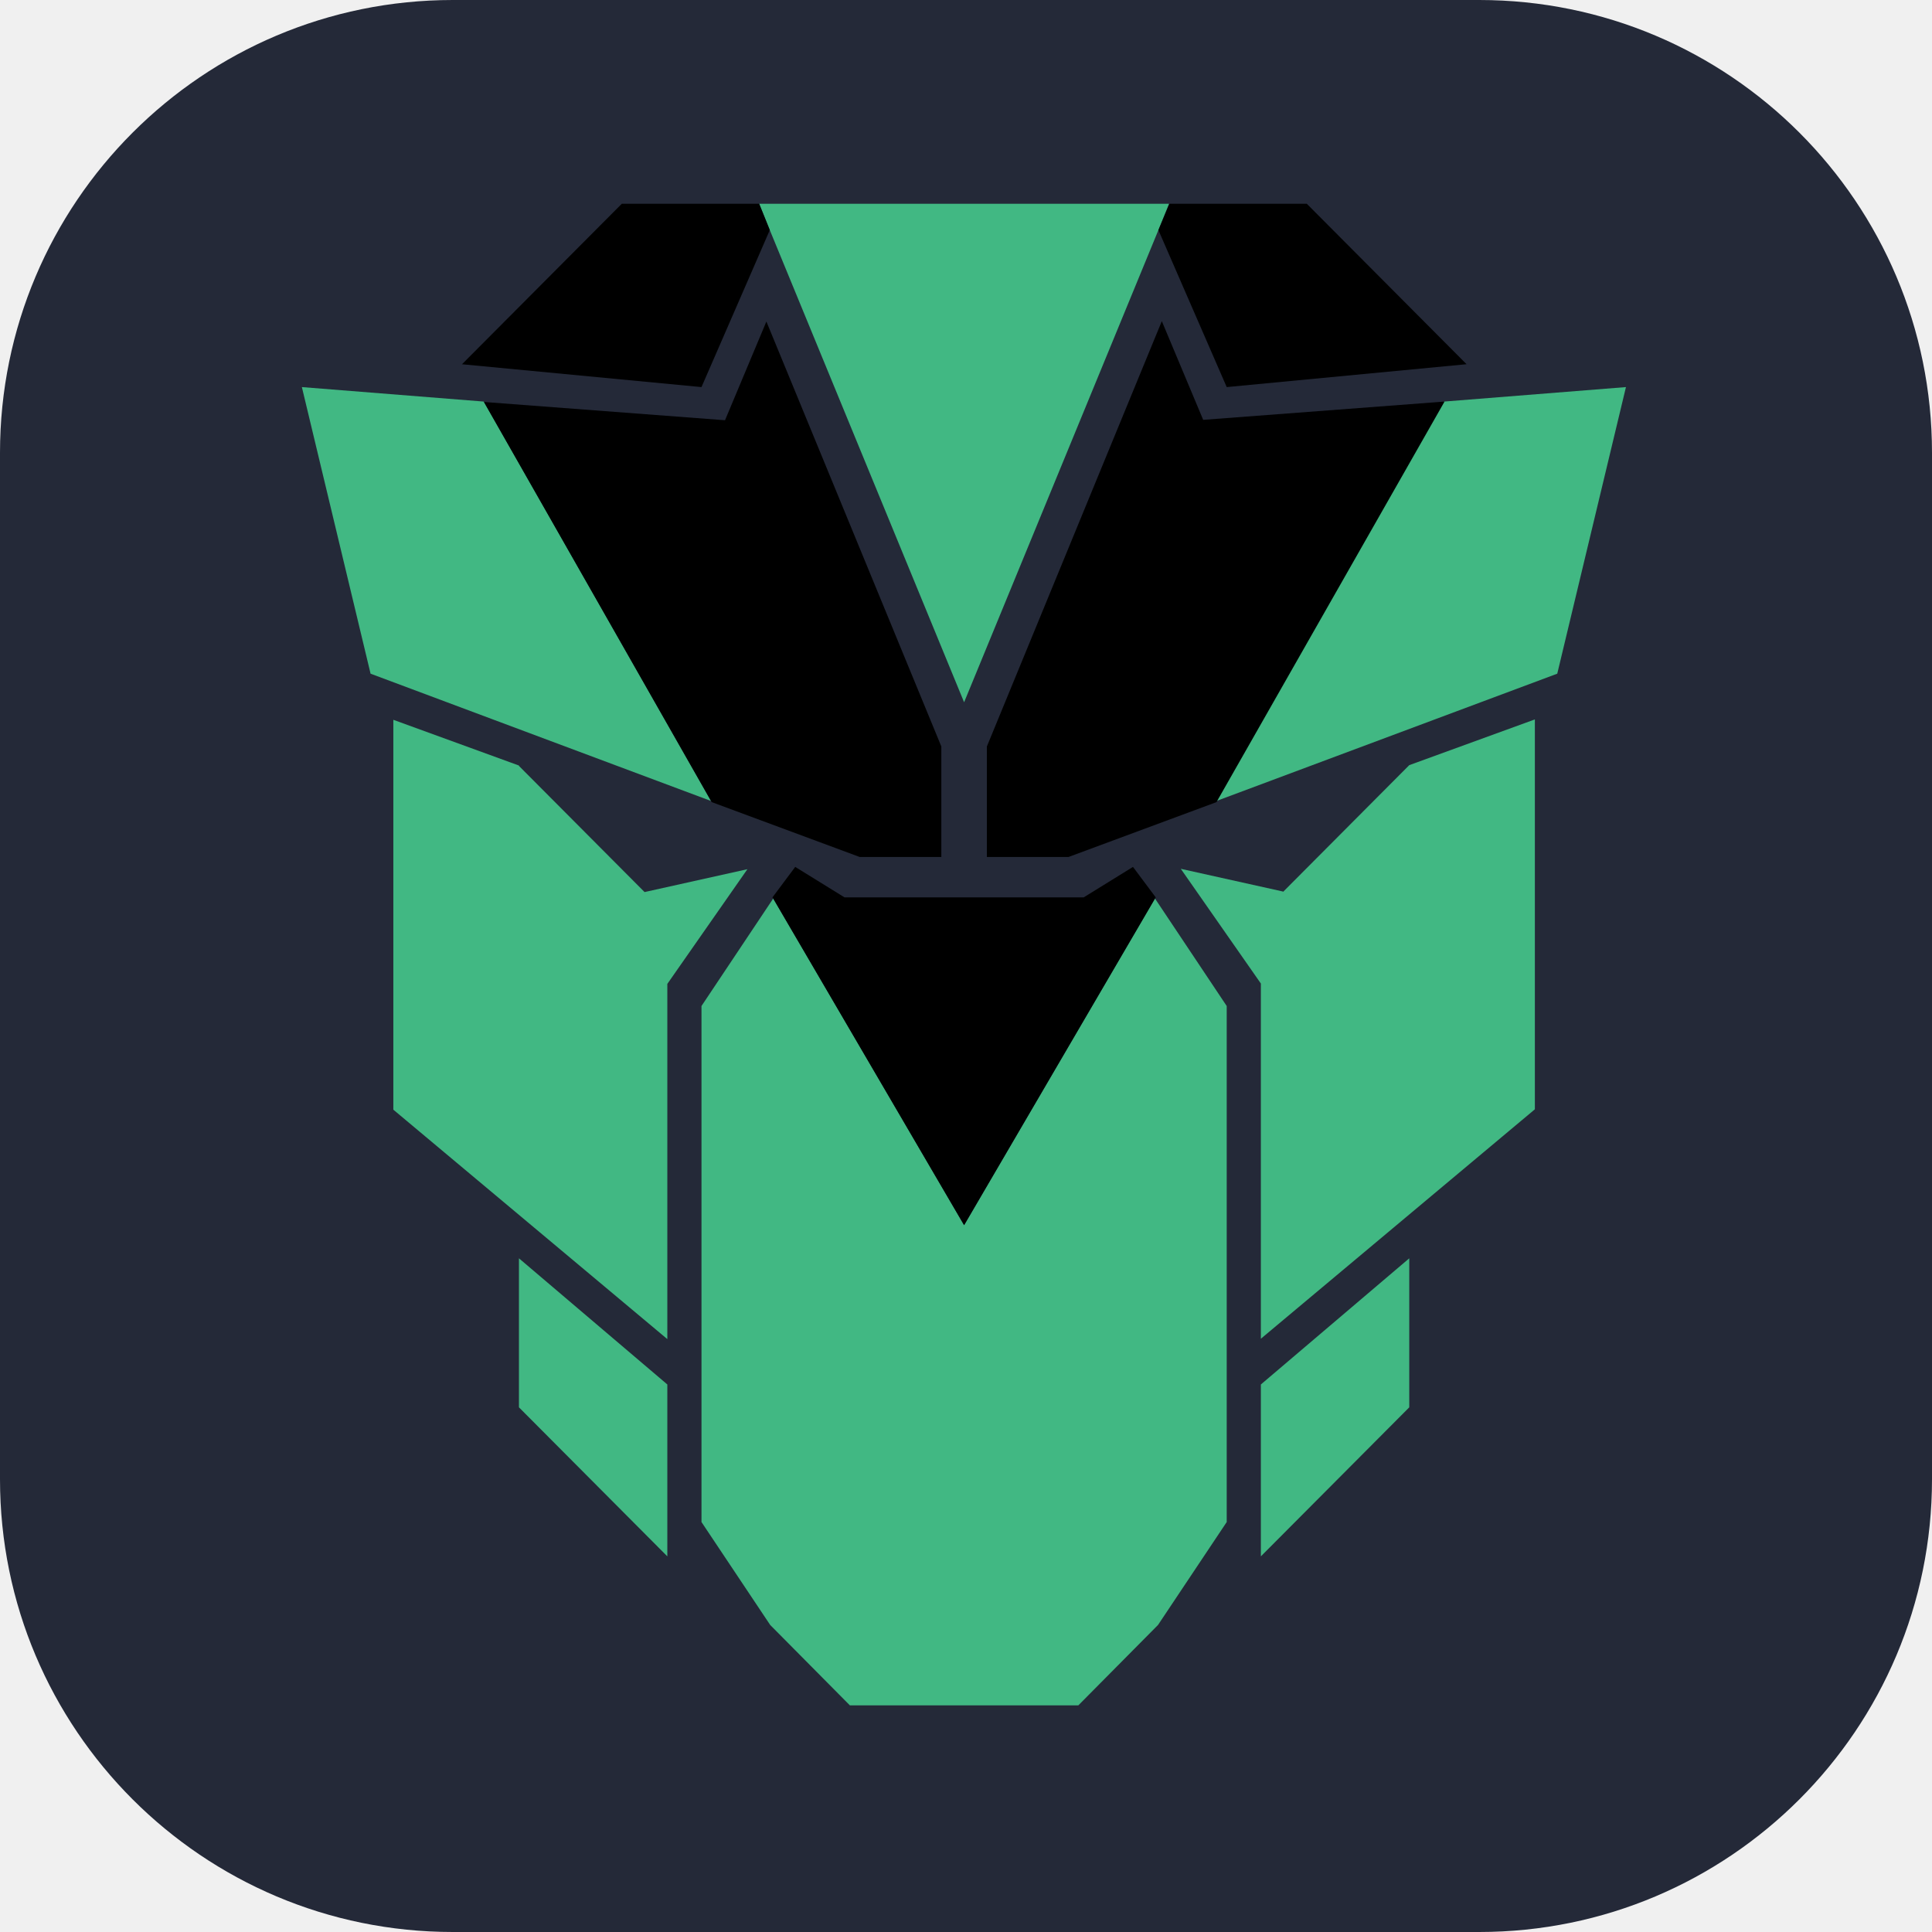
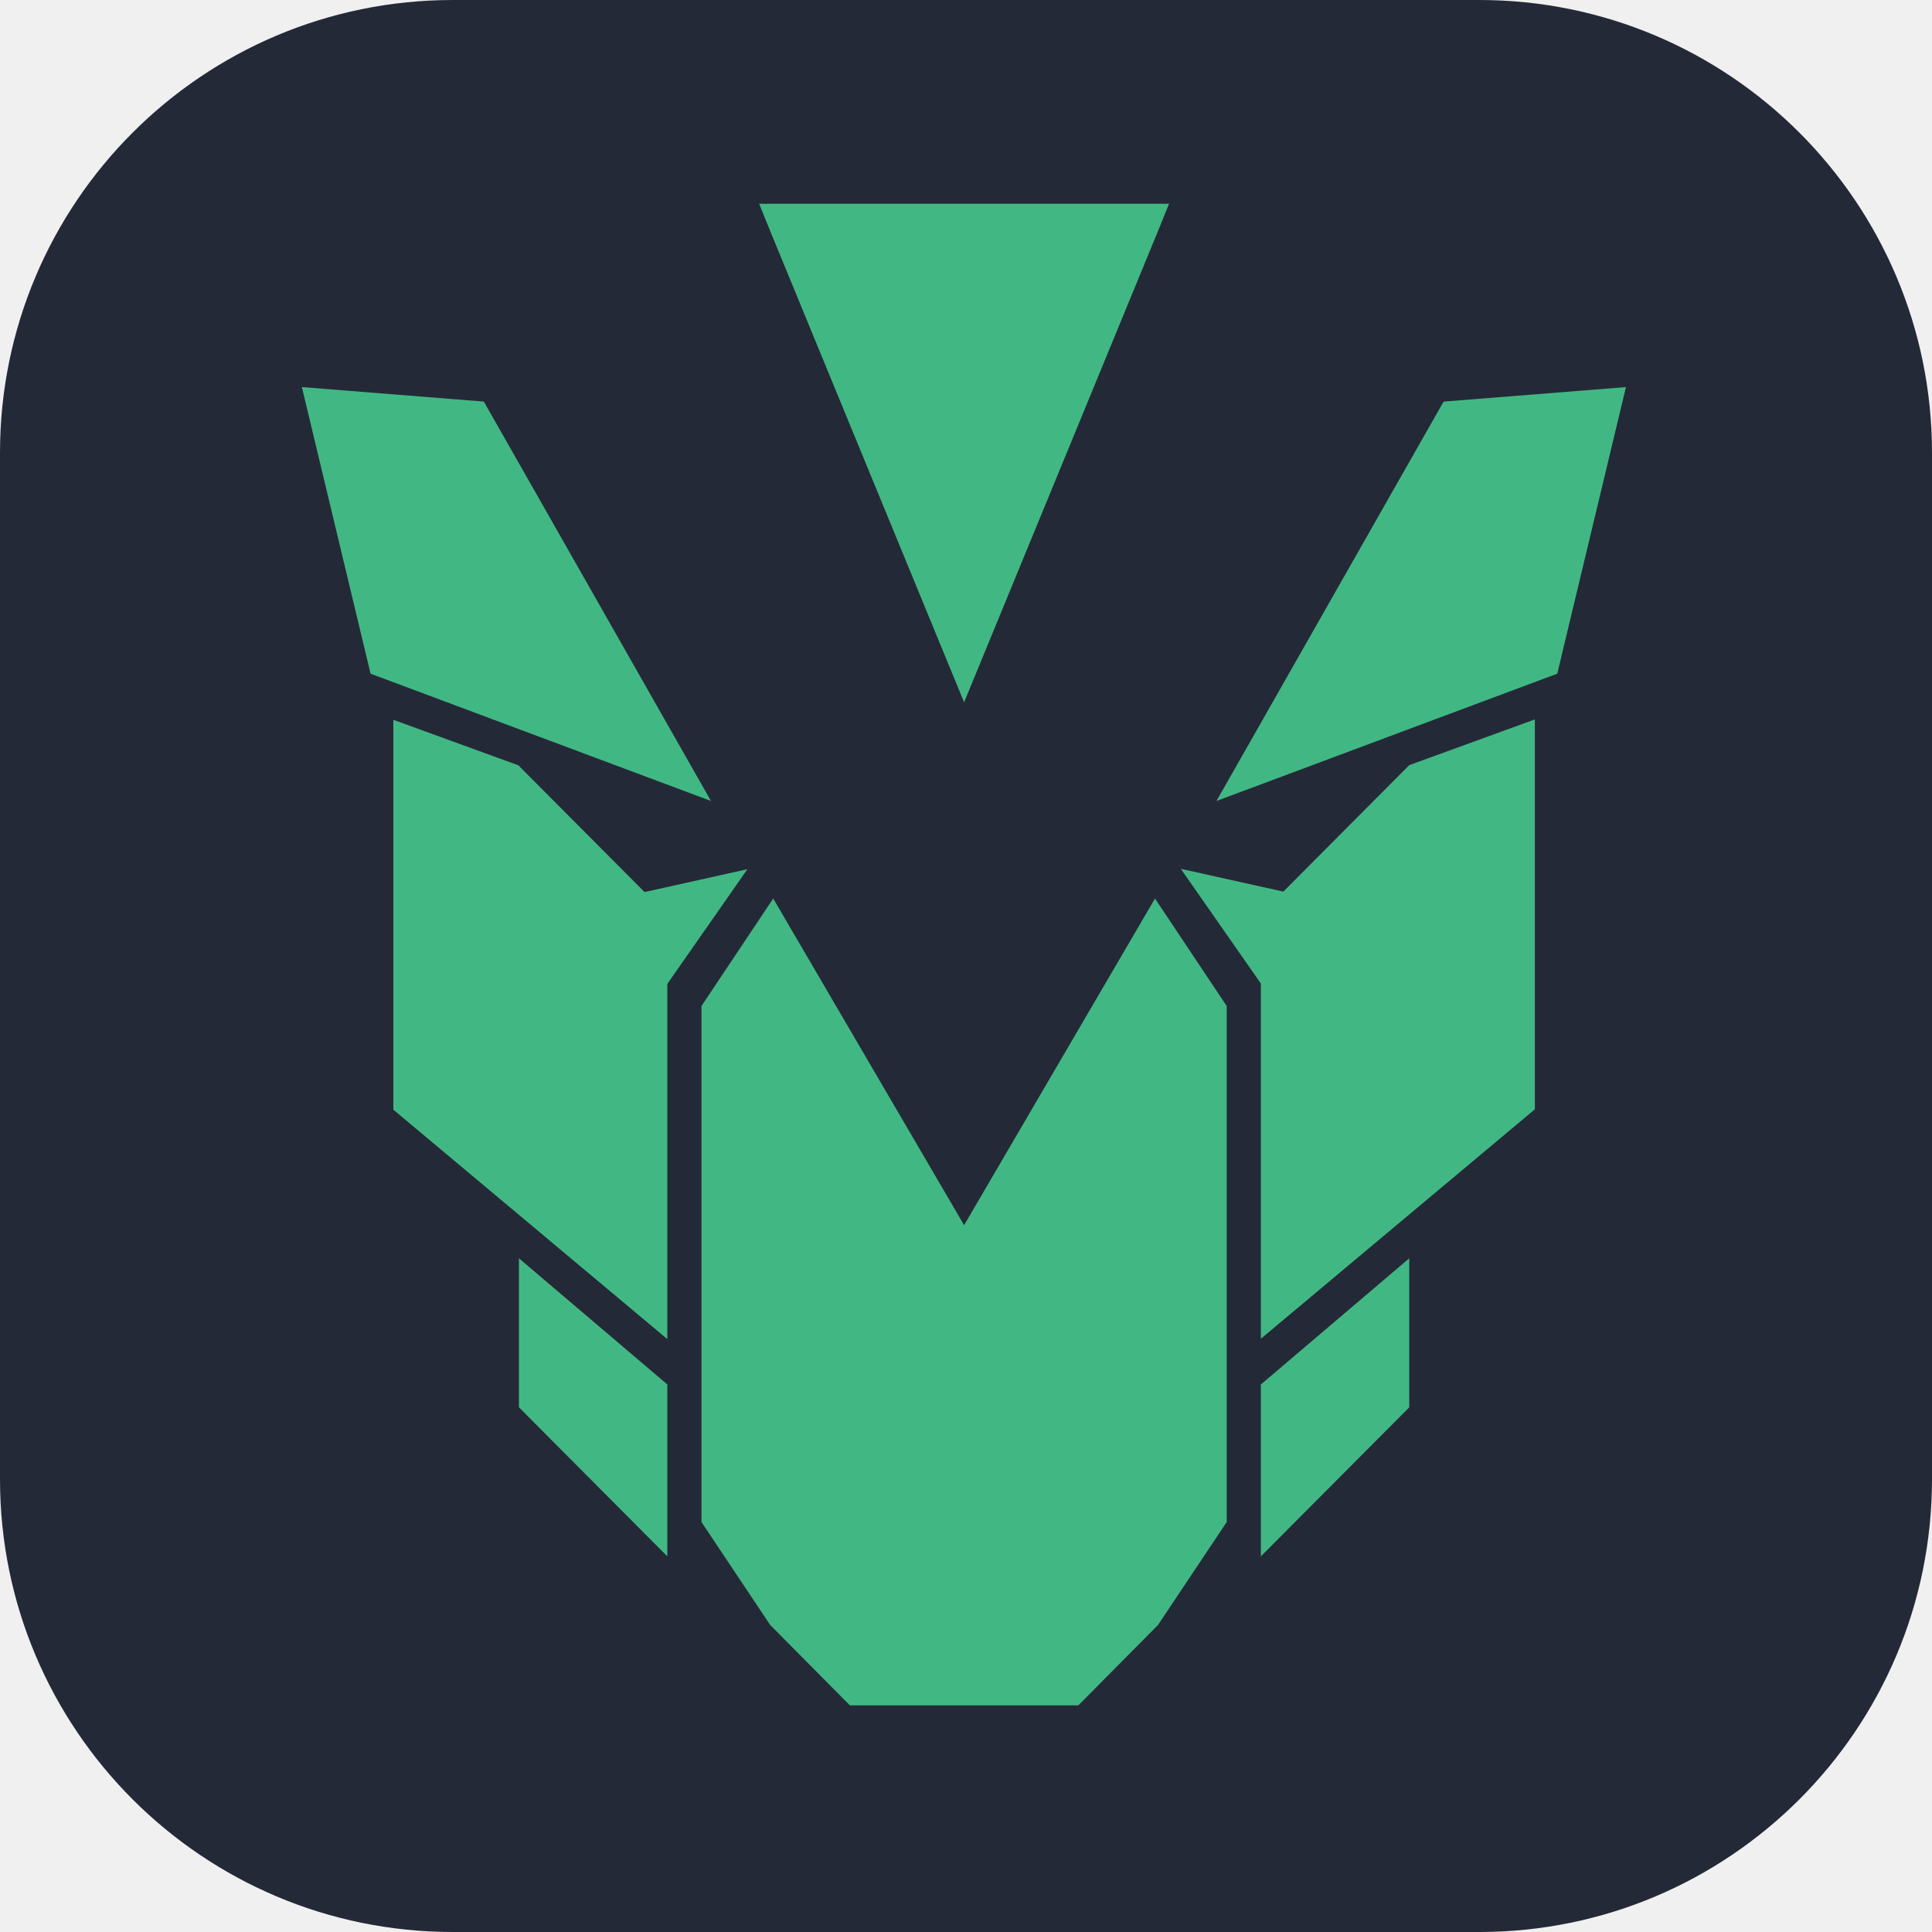
<svg xmlns="http://www.w3.org/2000/svg" width="256" height="256" viewBox="0 0 256 256" fill="none" id="primevue">
  <style>
#primevue {
    rect {fill: #242938}
+     #darkicon {fill: #FFFFFF}

    @media (prefers-color-scheme: light) {
        rect {fill: #F4F2ED}
+         #lighticon {fill: #000000}
    }
}
</style>
  <rect width="256" height="256" fill="#242938" rx="60" />
  <path d="M170.089 118.152L156.462 115.122L167.072 130.323V177.389L203.378 146.988V95.326L186.734 101.386L170.089 118.102V118.152ZM167.072 206.225L186.734 186.479V166.733L167.072 183.449V206.225ZM141.376 113.557H140.722H141.426H141.376ZM191.36 53.209L215.447 51.291L206.345 89.266L161.189 106.133L191.259 53.26L191.36 53.209ZM68.763 101.437L52.119 95.377V147.038L88.425 177.439V130.373L99.035 115.173L85.408 118.203L68.763 101.487V101.437ZM88.425 183.449L68.763 166.733V186.479L88.425 206.225V183.449ZM64.137 53.26L94.208 106.133L49.102 89.266L40 51.291L64.087 53.209L64.137 53.26ZM162.546 133.302V201.679L153.445 215.314L142.885 225.97H112.613L102.053 215.314L92.951 201.679V133.302L102.455 119.061L127.749 162.34L153.042 119.061L162.546 133.302ZM154.903 27L153.495 30.485L127.749 93.054L102.002 30.485L100.594 27H154.903Z" fill="#41B883" />
-   <path d="M194.327 48.261L162.546 51.291L153.495 30.485L154.953 27H173.157L194.327 48.261ZM159.429 55.633L153.947 42.554L130.766 98.912V113.557H139.063H140.722H141.376H141.577L161.189 106.285L191.41 53.209L159.429 55.633ZM61.17 48.261L92.951 51.291L102.002 30.485L100.594 27H82.391L61.221 48.261H61.17ZM150.126 114.87L143.589 118.91H111.909L105.371 114.87L102.354 118.91L102.455 119.062L127.749 162.34L153.042 119.062L153.143 118.91L150.126 114.87ZM64.087 53.209L94.309 106.285L113.92 113.557H114.121H116.434H124.731V98.912L101.55 42.605L96.069 55.684L64.087 53.26V53.209Z" fill="black" />
+   <path id="darkicon" d="M194.327 48.261L162.546 51.291L153.495 30.485L154.953 27H173.157L194.327 48.261ZM159.429 55.633L153.947 42.554L130.766 98.912V113.557H139.063H140.722H141.376H141.577L161.189 106.285L191.41 53.209L159.429 55.633ZM61.17 48.261L92.951 51.291L102.002 30.485L100.594 27H82.391L61.221 48.261H61.17ZM150.126 114.87L143.589 118.91H111.909L105.371 114.87L102.354 118.91L102.455 119.062L127.749 162.34L153.042 119.062L153.143 118.91L150.126 114.87ZM64.087 53.209L94.309 106.285L113.92 113.557H114.121H116.434H124.731V98.912L101.55 42.605L96.069 55.684L64.087 53.26V53.209Z" />
+   <path id="lighticon" d="M194.327 48.261L162.546 51.291L153.495 30.485L154.953 27H173.157L194.327 48.261ZM159.429 55.633L153.947 42.554L130.766 98.912V113.557H139.063H140.722H141.376H141.577L161.189 106.285L191.41 53.209L159.429 55.633ZM61.17 48.261L92.951 51.291L102.002 30.485L100.594 27H82.391L61.221 48.261H61.17ZM150.126 114.87L143.589 118.91H111.909L105.371 114.87L102.354 118.91L102.455 119.062L127.749 162.34L153.042 119.062L153.143 118.91L150.126 114.87ZM64.087 53.209L94.309 106.285L113.92 113.557H114.121H116.434H124.731V98.912L101.55 42.605L96.069 55.684L64.087 53.26V53.209Z" />
</svg>
